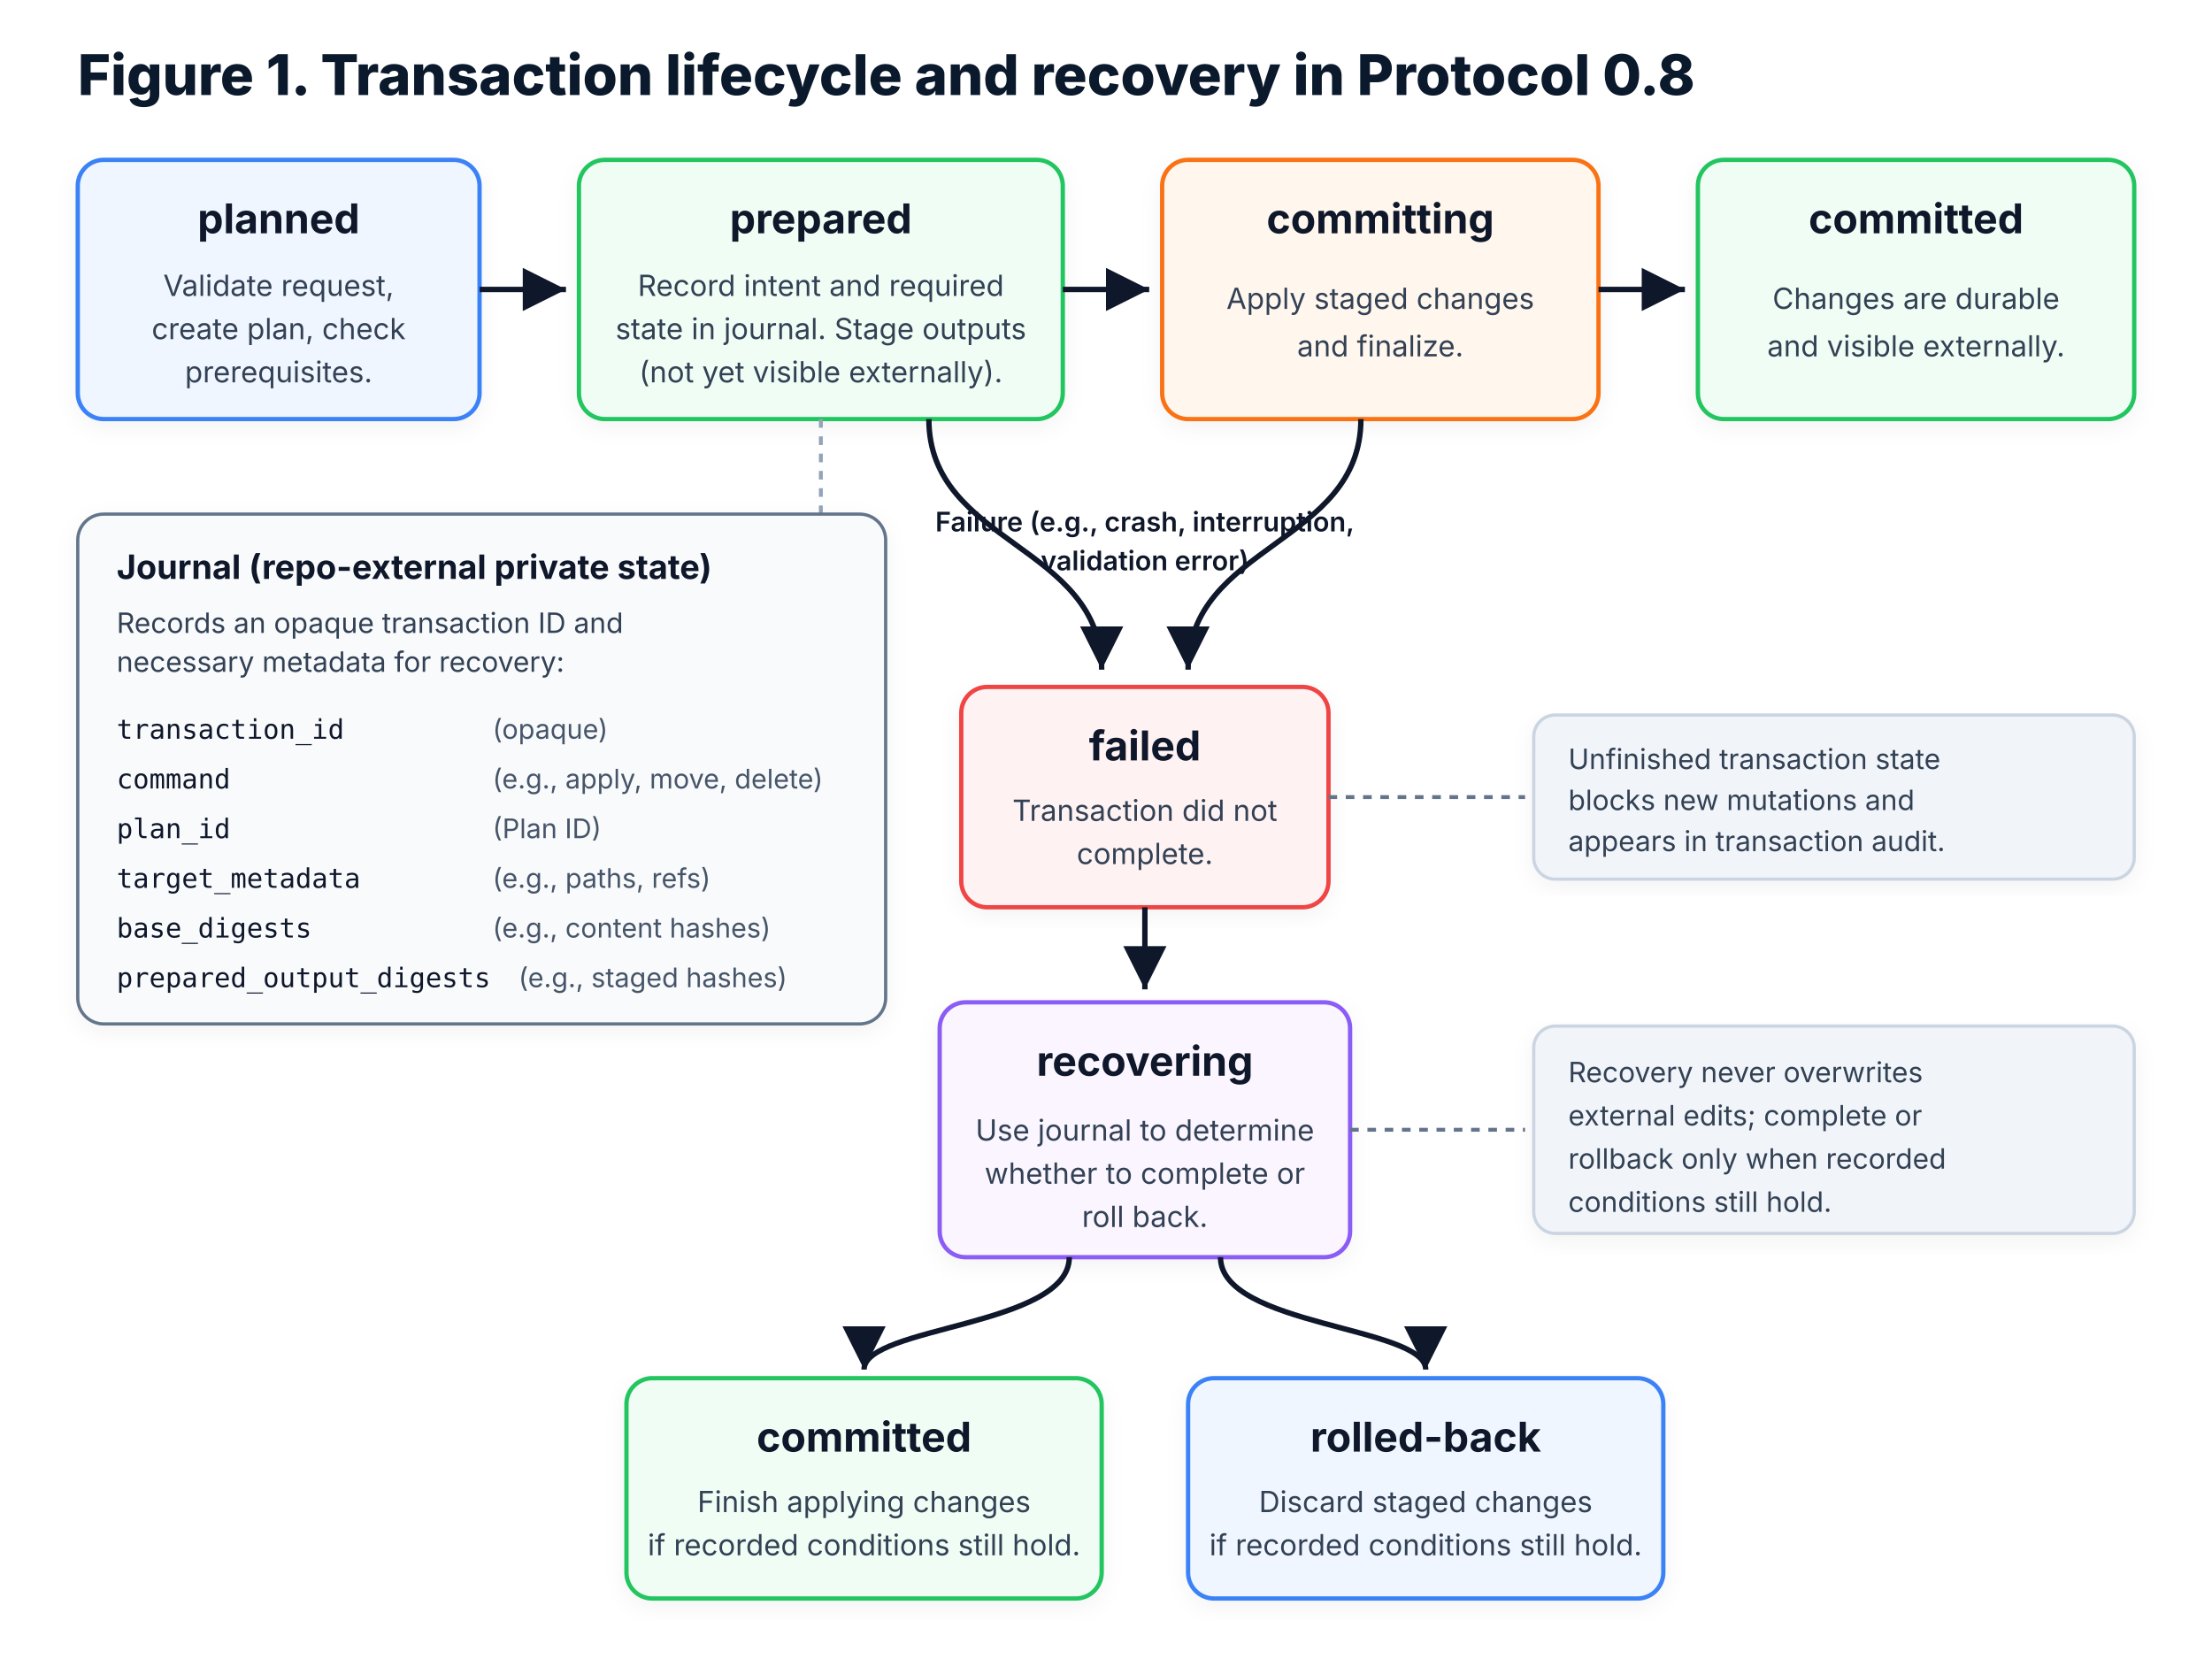
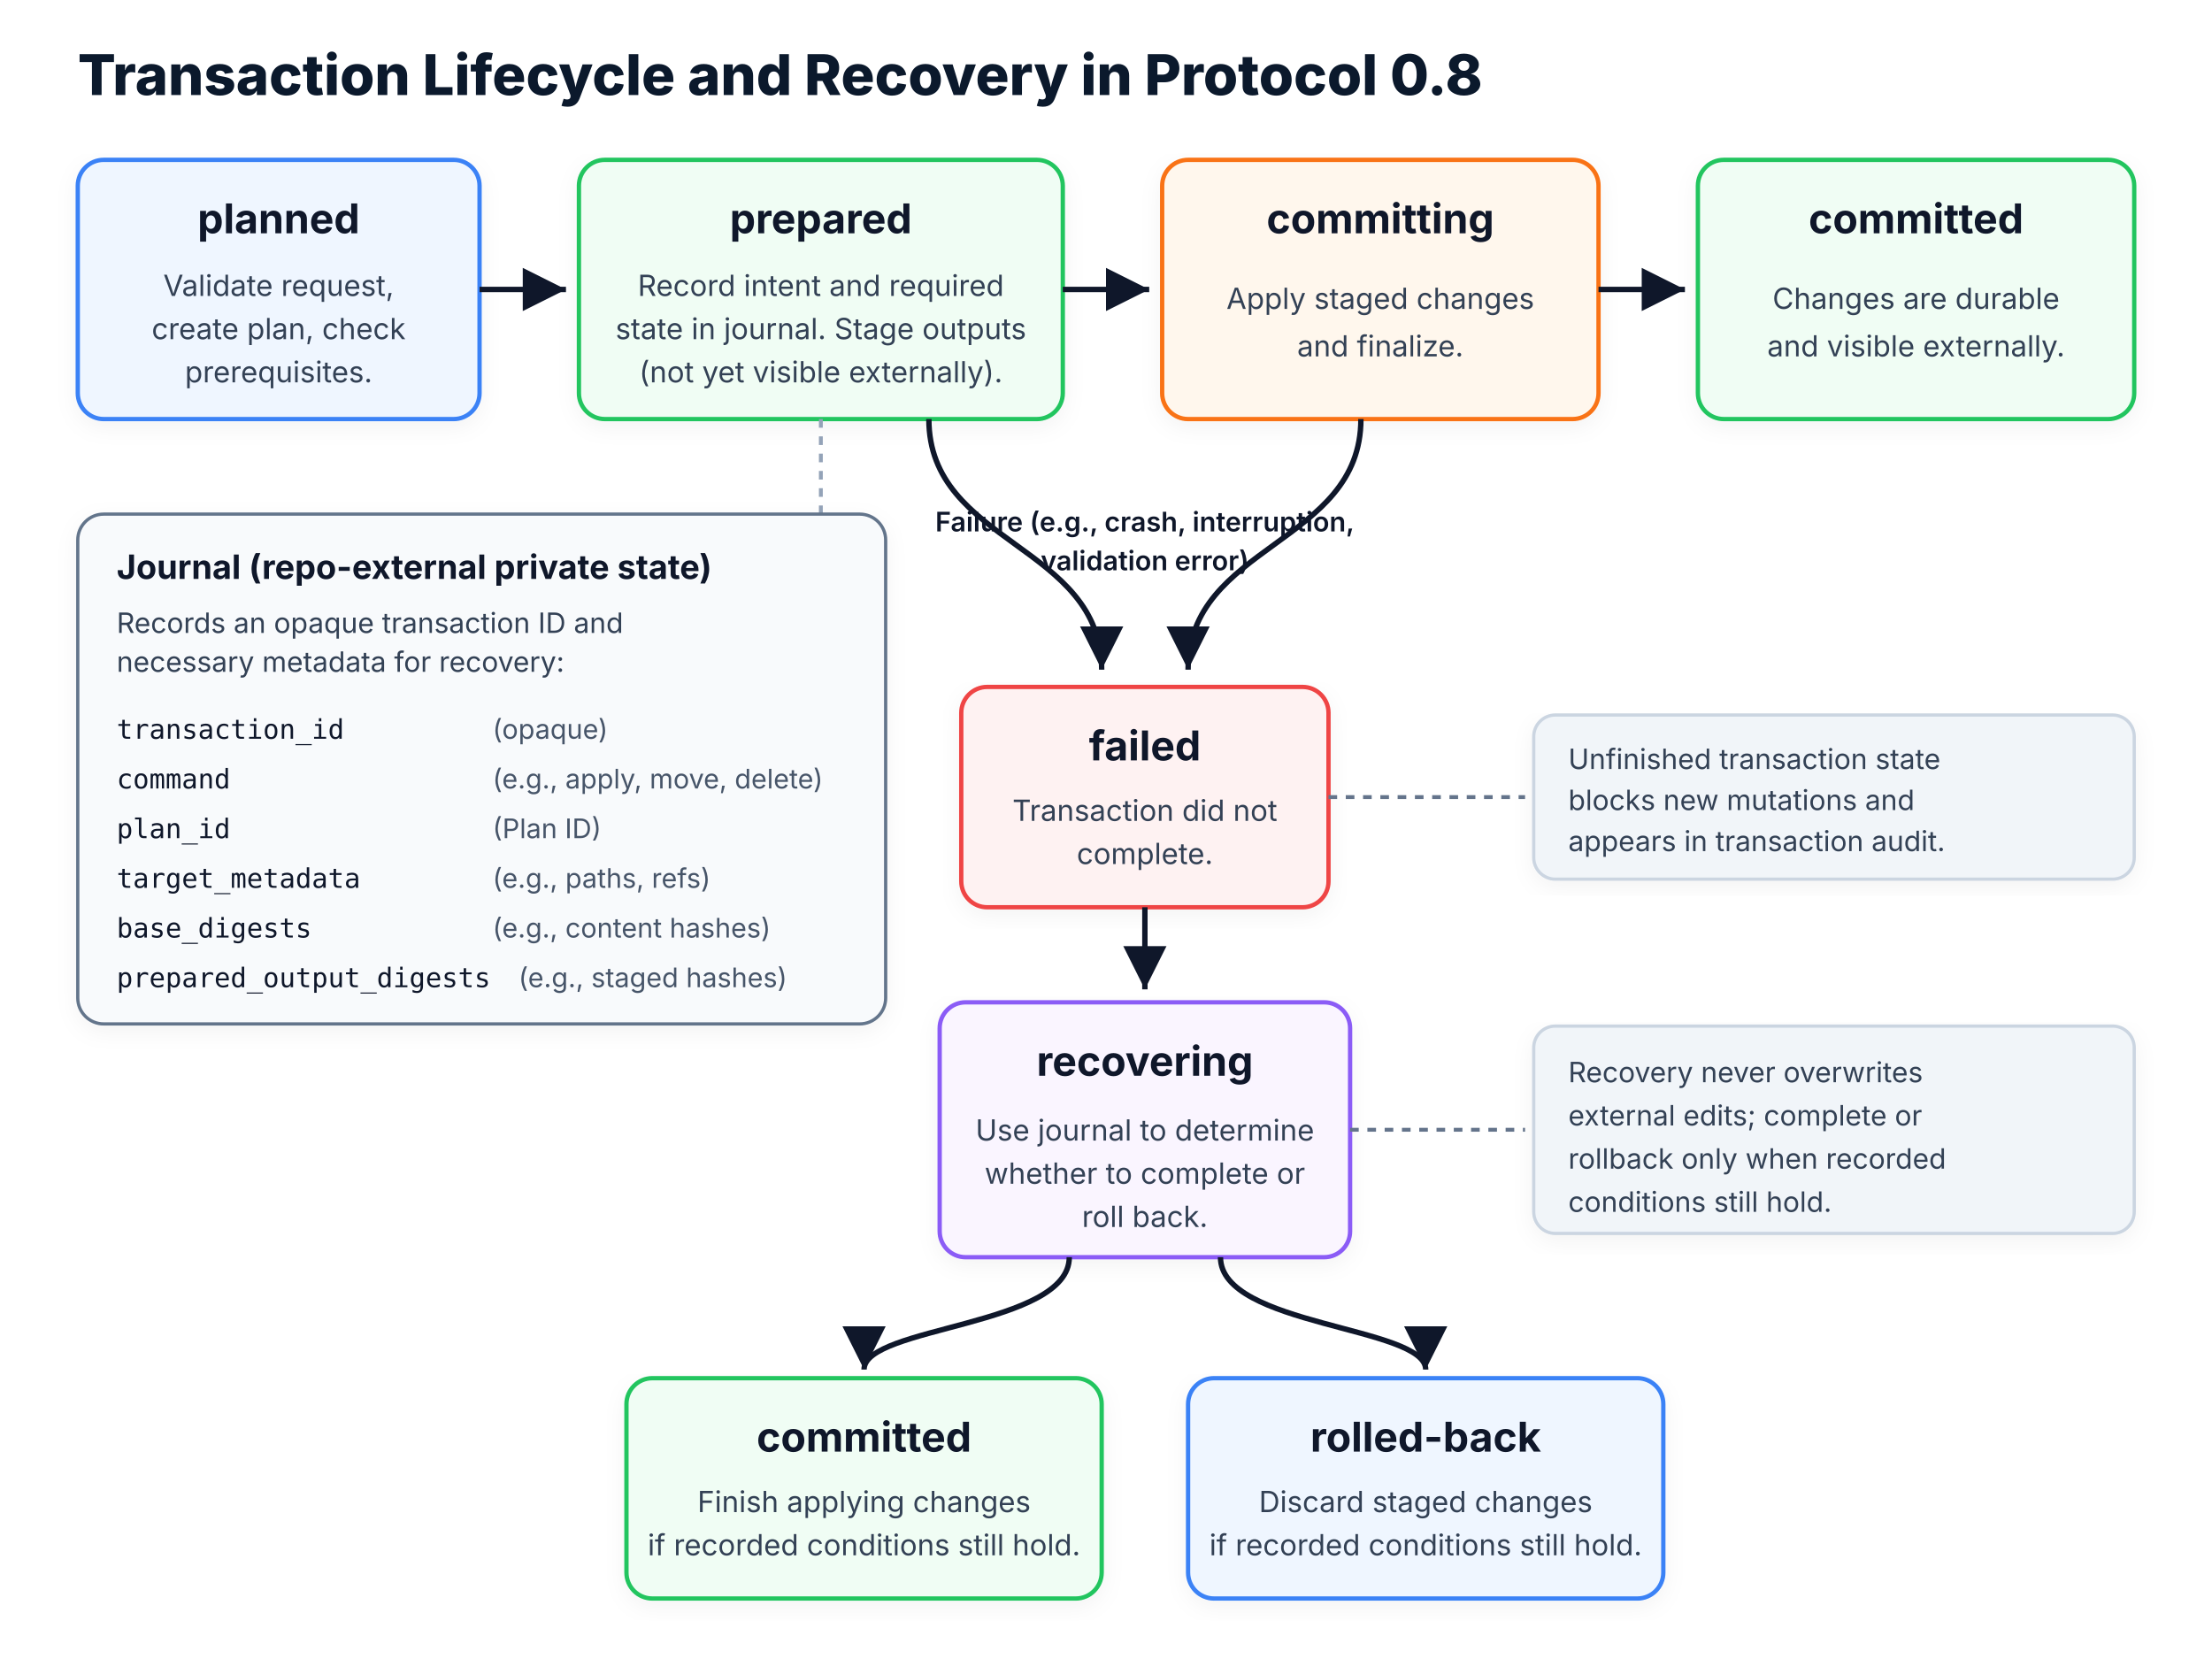
<svg xmlns="http://www.w3.org/2000/svg" viewBox="0 0 1024 768" width="1024" height="768" role="img" aria-labelledby="title desc">
  <defs>
    <marker id="arrow-dark" markerWidth="10" markerHeight="10" refX="8" refY="5" orient="auto">
      <path d="M0,1 L8,5 L0,9 z" fill="#0F172A" />
    </marker>
    <filter id="card-shadow" x="-5%" y="-5%" width="110%" height="115%">
      <feDropShadow dx="0" dy="3" stdDeviation="5" flood-color="#0F172A" flood-opacity="0.05" />
    </filter>
    <style>
      .sans { font-family: Inter, -apple-system, BlinkMacSystemFont, "Segoe UI", Roboto, sans-serif; }
      .mono { font-family: "SFMono-Regular", Consolas, Menlo, Monaco, monospace; }
      .fig-title { font-size: 26px; font-weight: 800; fill: #0B192C; }
      .box-title { font-size: 19px; font-weight: 700; }
      .box-desc { font-size: 13.5px; fill: #334155; line-height: 1.4; }
      .note-text { font-size: 13px; fill: #334155; line-height: 1.4; }
      .journal-title { font-size: 15.5px; font-weight: 700; fill: #0F172A; }
      .journal-desc { font-size: 13px; fill: #334155; }
      .journal-key { font-size: 12.5px; fill: #0F172A; }
      .journal-val { font-size: 12.5px; fill: #475569; }
      .failure-label { font-size: 12.5px; font-weight: 600; fill: #0F172A; }
    </style>
  </defs>
  <rect width="1024" height="768" fill="#FFFFFF" />
-   <text x="36" y="44" class="sans fig-title">Figure 1. Transaction lifecycle and recovery in Protocol 0.8</text>
+   <text x="36" y="44" class="sans fig-title">Transaction Lifecycle and Recovery in Protocol 0.8</text>
  <g filter="url(#card-shadow)">
    <rect x="36" y="74" width="186" height="120" rx="12" fill="#EFF6FF" stroke="#3B82F6" stroke-width="2" />
  </g>
  <text x="129" y="108" text-anchor="middle" class="sans box-title" fill="#0F172A">planned</text>
  <text x="129" y="137" text-anchor="middle" class="sans box-desc">Validate request,</text>
  <text x="129" y="157" text-anchor="middle" class="sans box-desc">create plan, check</text>
  <text x="129" y="177" text-anchor="middle" class="sans box-desc">prerequisites.</text>
  <line x1="222" y1="134" x2="262" y2="134" stroke="#0F172A" stroke-width="2.5" marker-end="url(#arrow-dark)" />
  <g filter="url(#card-shadow)">
    <rect x="268" y="74" width="224" height="120" rx="12" fill="#F0FDF4" stroke="#22C55E" stroke-width="2" />
  </g>
  <text x="380" y="108" text-anchor="middle" class="sans box-title" fill="#0F172A">prepared</text>
  <text x="380" y="137" text-anchor="middle" class="sans box-desc">Record intent and required</text>
  <text x="380" y="157" text-anchor="middle" class="sans box-desc">state in journal. Stage outputs</text>
  <text x="380" y="177" text-anchor="middle" class="sans box-desc">(not yet visible externally).</text>
  <line x1="492" y1="134" x2="532" y2="134" stroke="#0F172A" stroke-width="2.5" marker-end="url(#arrow-dark)" />
  <g filter="url(#card-shadow)">
    <rect x="538" y="74" width="202" height="120" rx="12" fill="#FFF7ED" stroke="#F97316" stroke-width="2" />
  </g>
  <text x="639" y="108" text-anchor="middle" class="sans box-title" fill="#0F172A">committing</text>
  <text x="639" y="143" text-anchor="middle" class="sans box-desc">Apply staged changes</text>
  <text x="639" y="165" text-anchor="middle" class="sans box-desc">and finalize.</text>
  <line x1="740" y1="134" x2="780" y2="134" stroke="#0F172A" stroke-width="2.5" marker-end="url(#arrow-dark)" />
  <g filter="url(#card-shadow)">
    <rect x="786" y="74" width="202" height="120" rx="12" fill="#F0FDF4" stroke="#22C55E" stroke-width="2" />
  </g>
  <text x="887" y="108" text-anchor="middle" class="sans box-title" fill="#0F172A">committed</text>
  <text x="887" y="143" text-anchor="middle" class="sans box-desc">Changes are durable</text>
  <text x="887" y="165" text-anchor="middle" class="sans box-desc">and visible externally.</text>
  <line x1="380" y1="194" x2="380" y2="238" stroke="#94A3B8" stroke-width="1.8" stroke-dasharray="4 4" />
  <g filter="url(#card-shadow)">
    <rect x="36" y="238" width="374" height="236" rx="12" fill="#F8FAFC" stroke="#64748B" stroke-width="1.5" />
  </g>
  <text x="54" y="268" class="sans journal-title">Journal (repo-external private state)</text>
  <text x="54" y="293" class="sans journal-desc">Records an opaque transaction ID and</text>
  <text x="54" y="311" class="sans journal-desc">necessary metadata for recovery:</text>
  <g class="mono">
    <text x="54" y="342" class="journal-key">transaction_id</text>
    <text x="228" y="342" class="sans journal-val">(opaque)</text>
    <text x="54" y="365" class="journal-key">command</text>
    <text x="228" y="365" class="sans journal-val">(e.g., apply, move, delete)</text>
    <text x="54" y="388" class="journal-key">plan_id</text>
    <text x="228" y="388" class="sans journal-val">(Plan ID)</text>
    <text x="54" y="411" class="journal-key">target_metadata</text>
    <text x="228" y="411" class="sans journal-val">(e.g., paths, refs)</text>
    <text x="54" y="434" class="journal-key">base_digests</text>
    <text x="228" y="434" class="sans journal-val">(e.g., content hashes)</text>
    <text x="54" y="457" class="journal-key">prepared_output_digests</text>
    <text x="240" y="457" class="sans journal-val">(e.g., staged hashes)</text>
  </g>
  <path d="M 430 194 C 430 252, 510 252, 510 310" fill="none" stroke="#0F172A" stroke-width="2.5" marker-end="url(#arrow-dark)" />
  <path d="M 630 194 C 630 252, 550 252, 550 310" fill="none" stroke="#0F172A" stroke-width="2.5" marker-end="url(#arrow-dark)" />
  <text x="530" y="246" text-anchor="middle" class="sans failure-label">Failure (e.g., crash, interruption,</text>
  <text x="530" y="264" text-anchor="middle" class="sans failure-label">validation error)</text>
  <g filter="url(#card-shadow)">
    <rect x="445" y="318" width="170" height="102" rx="12" fill="#FEF2F2" stroke="#EF4444" stroke-width="2" />
  </g>
  <text x="530" y="352" text-anchor="middle" class="sans box-title" fill="#0F172A">failed</text>
  <text x="530" y="380" text-anchor="middle" class="sans box-desc">Transaction did not</text>
  <text x="530" y="400" text-anchor="middle" class="sans box-desc">complete.</text>
  <line x1="615" y1="369" x2="706" y2="369" stroke="#64748B" stroke-width="1.8" stroke-dasharray="4 4" />
  <g filter="url(#card-shadow)">
    <rect x="710" y="331" width="278" height="76" rx="10" fill="#F1F5F9" stroke="#CBD5E1" stroke-width="1.5" />
  </g>
  <text x="726" y="356" class="sans note-text">Unfinished transaction state</text>
  <text x="726" y="375" class="sans note-text">blocks new mutations and</text>
  <text x="726" y="394" class="sans note-text">appears in transaction audit.</text>
  <line x1="530" y1="420" x2="530" y2="458" stroke="#0F172A" stroke-width="2.5" marker-end="url(#arrow-dark)" />
  <g filter="url(#card-shadow)">
    <rect x="435" y="464" width="190" height="118" rx="12" fill="#FAF5FF" stroke="#8B5CF6" stroke-width="2" />
  </g>
  <text x="530" y="498" text-anchor="middle" class="sans box-title" fill="#0F172A">recovering</text>
  <text x="530" y="528" text-anchor="middle" class="sans box-desc">Use journal to determine</text>
  <text x="530" y="548" text-anchor="middle" class="sans box-desc">whether to complete or</text>
  <text x="530" y="568" text-anchor="middle" class="sans box-desc">roll back.</text>
  <line x1="625" y1="523" x2="706" y2="523" stroke="#64748B" stroke-width="1.8" stroke-dasharray="4 4" />
  <g filter="url(#card-shadow)">
    <rect x="710" y="475" width="278" height="96" rx="10" fill="#F1F5F9" stroke="#CBD5E1" stroke-width="1.5" />
  </g>
  <text x="726" y="501" class="sans note-text">Recovery never overwrites</text>
  <text x="726" y="521" class="sans note-text">external edits; complete or</text>
  <text x="726" y="541" class="sans note-text">rollback only when recorded</text>
  <text x="726" y="561" class="sans note-text">conditions still hold.</text>
  <path d="M 495 582 C 495 614, 400 614, 400 634" fill="none" stroke="#0F172A" stroke-width="2.5" marker-end="url(#arrow-dark)" />
  <path d="M 565 582 C 565 614, 660 614, 660 634" fill="none" stroke="#0F172A" stroke-width="2.5" marker-end="url(#arrow-dark)" />
  <g filter="url(#card-shadow)">
    <rect x="290" y="638" width="220" height="102" rx="12" fill="#F0FDF4" stroke="#22C55E" stroke-width="2" />
  </g>
  <text x="400" y="672" text-anchor="middle" class="sans box-title" fill="#0F172A">committed</text>
  <text x="400" y="700" text-anchor="middle" class="sans box-desc">Finish applying changes</text>
  <text x="400" y="720" text-anchor="middle" class="sans box-desc">if recorded conditions still hold.</text>
  <g filter="url(#card-shadow)">
    <rect x="550" y="638" width="220" height="102" rx="12" fill="#EFF6FF" stroke="#3B82F6" stroke-width="2" />
  </g>
  <text x="660" y="672" text-anchor="middle" class="sans box-title" fill="#0F172A">rolled-back</text>
  <text x="660" y="700" text-anchor="middle" class="sans box-desc">Discard staged changes</text>
  <text x="660" y="720" text-anchor="middle" class="sans box-desc">if recorded conditions still hold.</text>
</svg>
